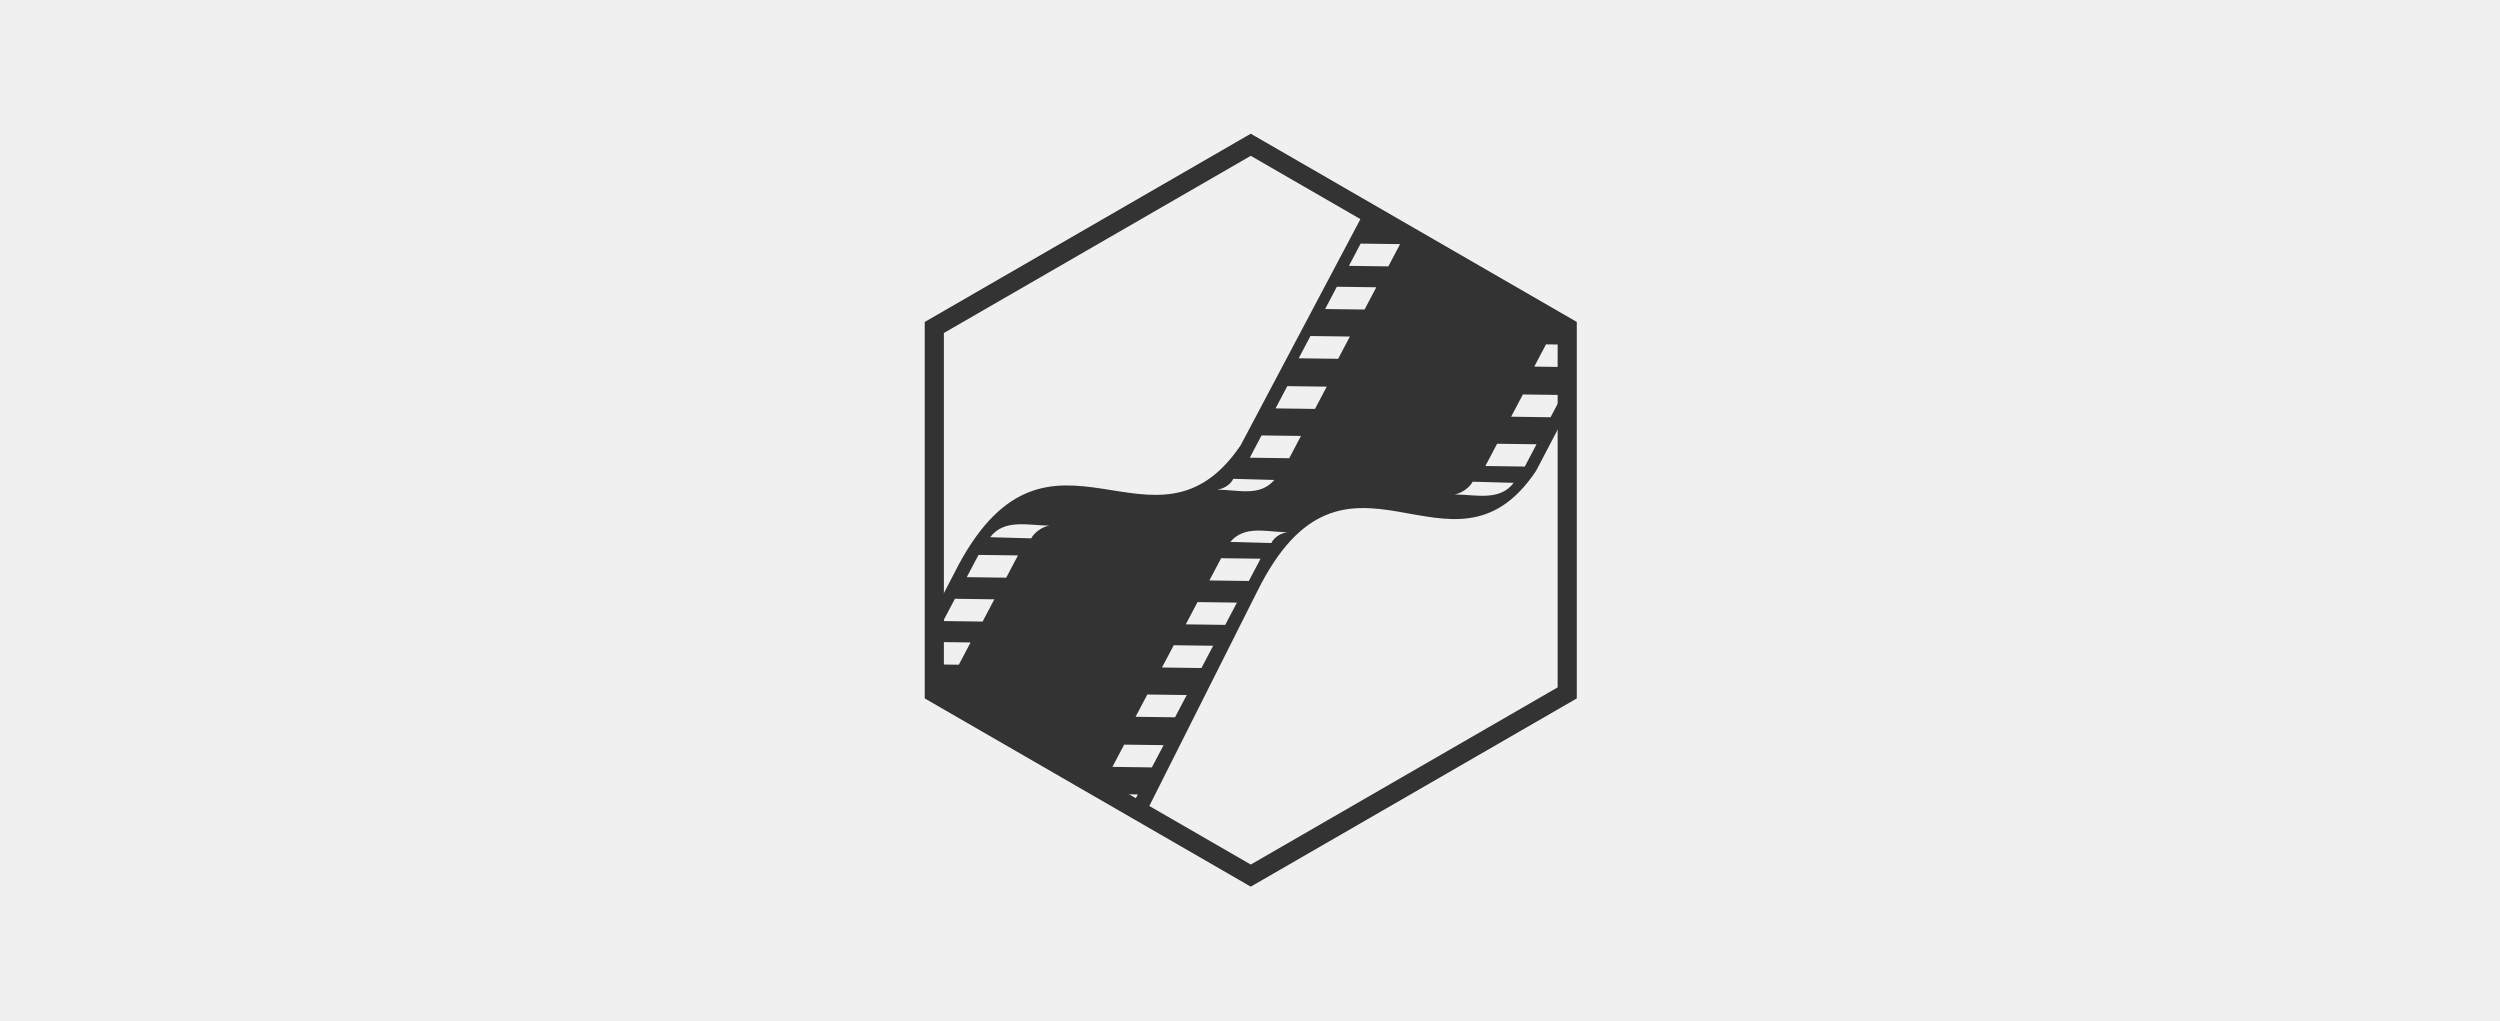
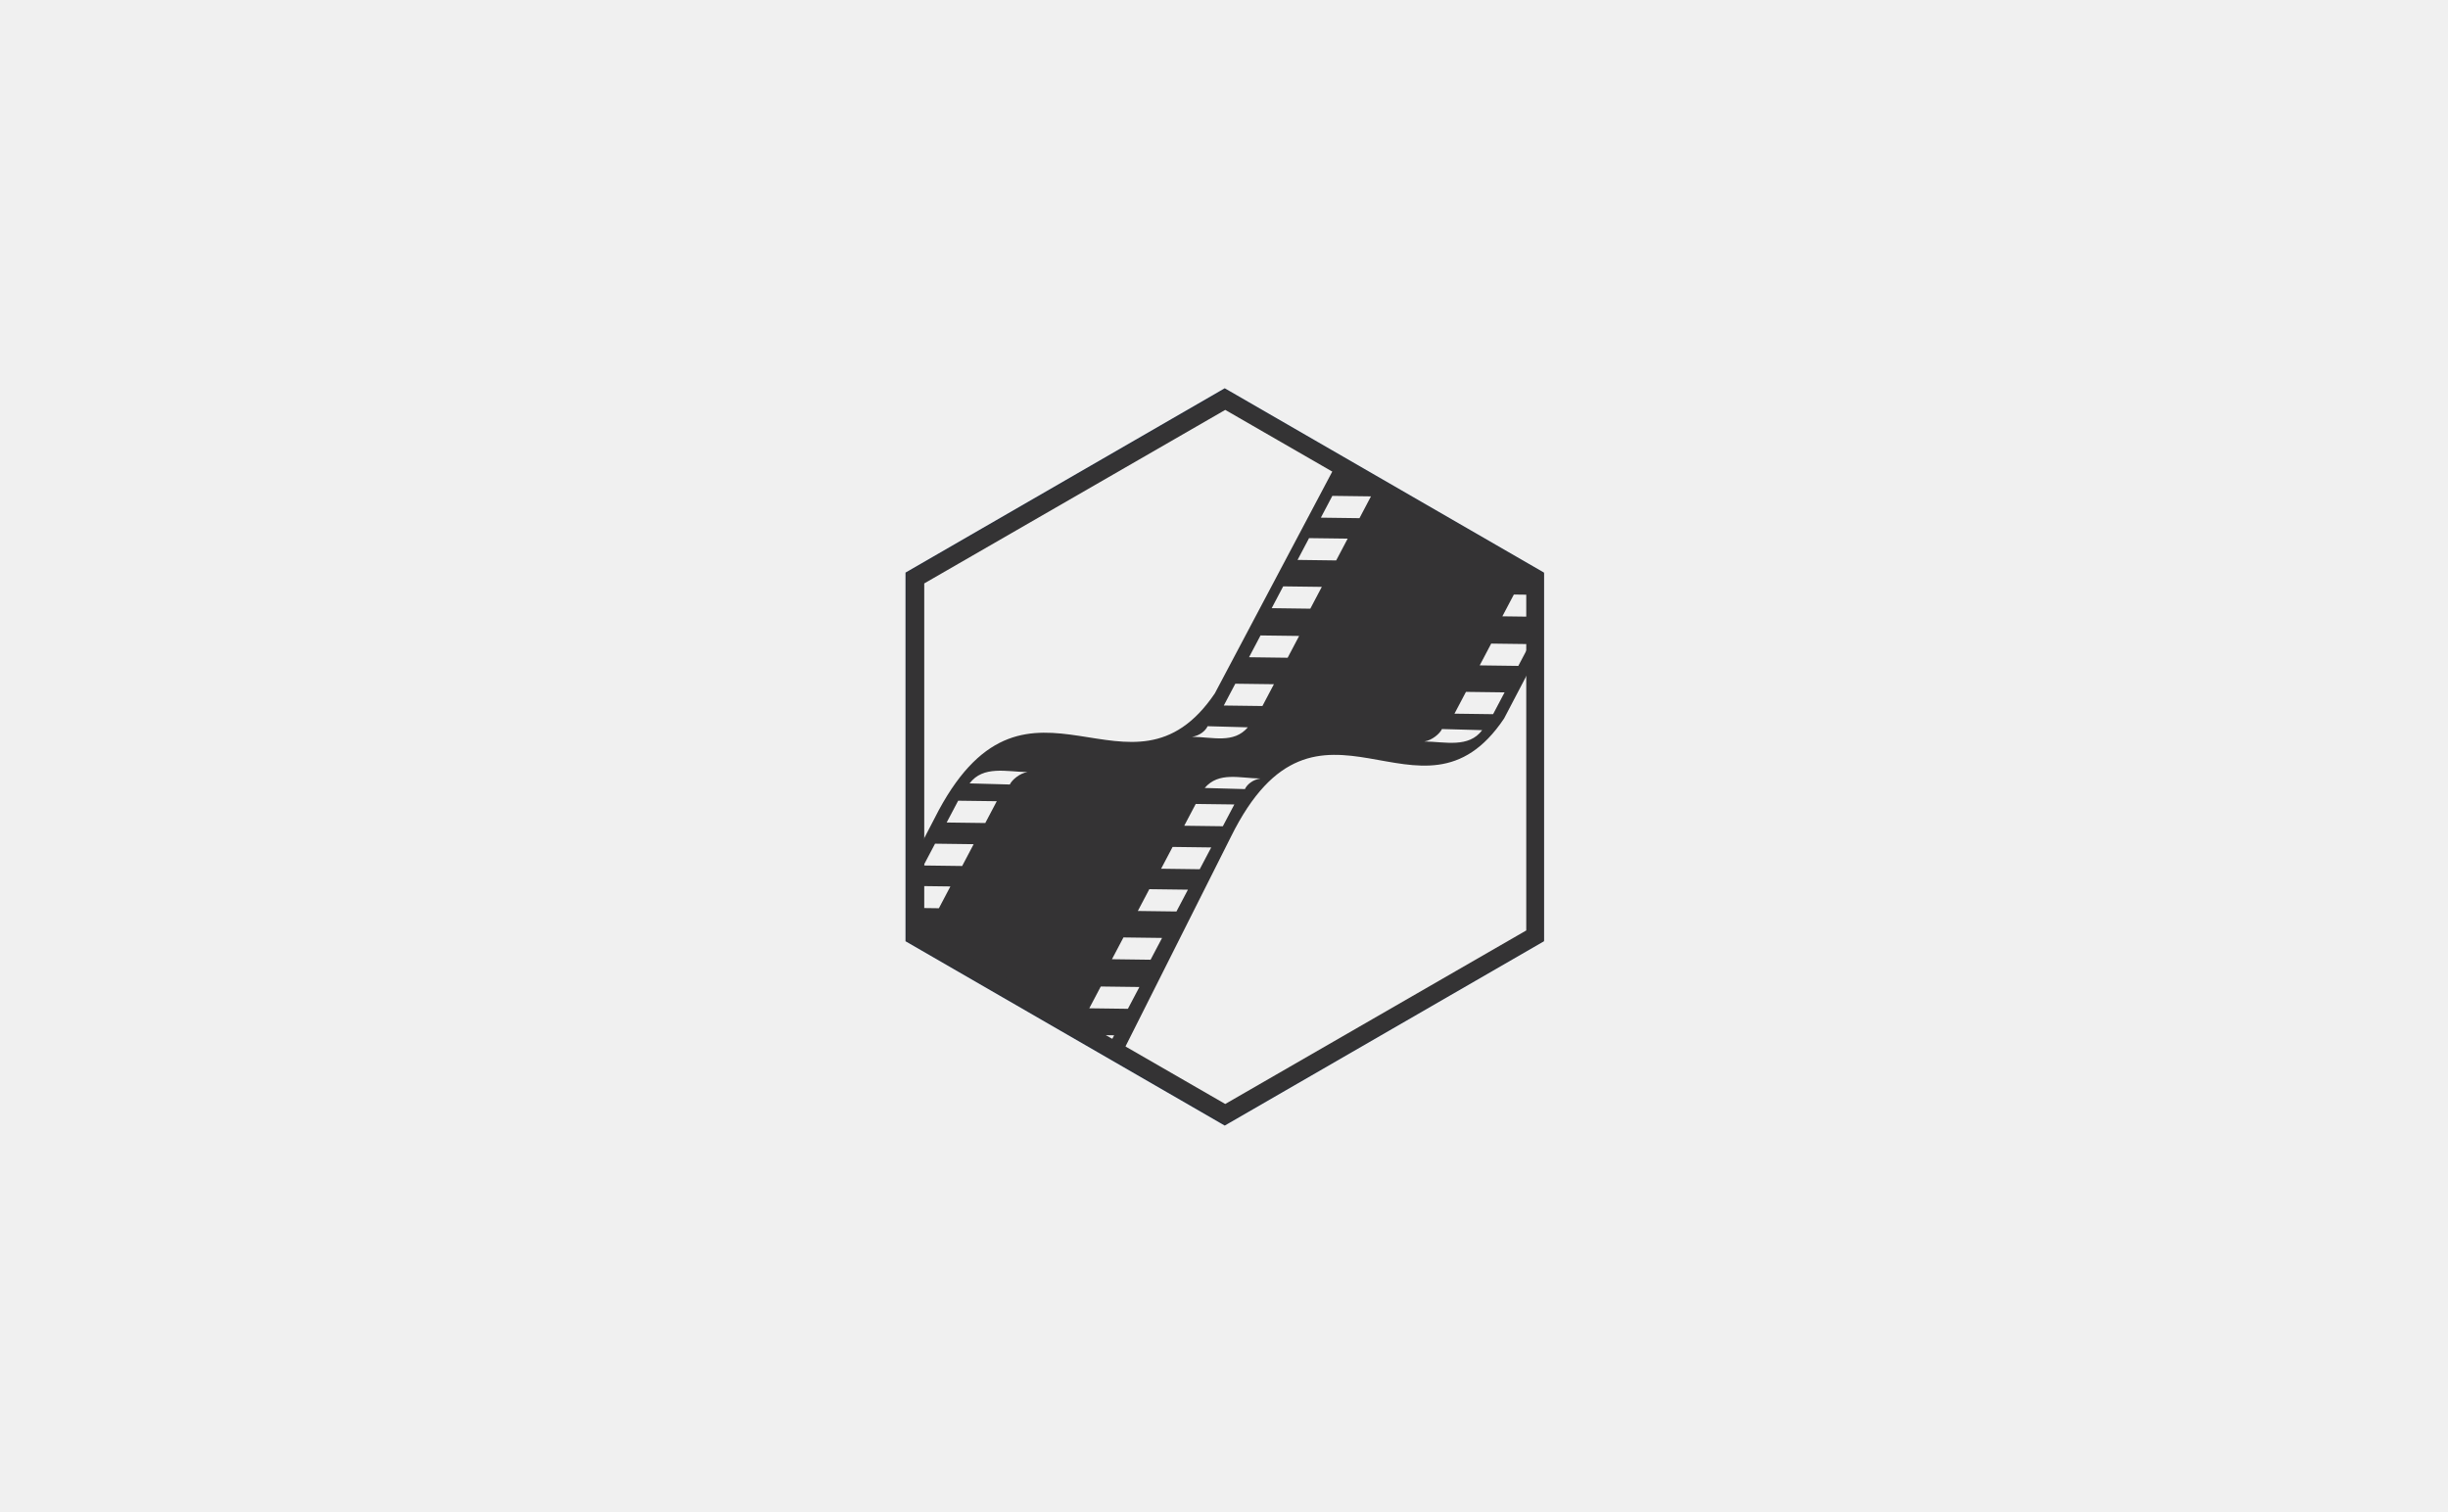
- <svg xmlns="http://www.w3.org/2000/svg" xmlns:xlink="http://www.w3.org/1999/xlink" width="980px" height="400px" viewBox="0 0 980 400" version="1.1">
+ <svg xmlns="http://www.w3.org/2000/svg" xmlns:xlink="http://www.w3.org/1999/xlink" width="980px" height="605px" viewBox="0 0 980 605" version="1.1">
  <defs>
    <polygon id="path-1" points="127.299 0 254.599 73.496 254.599 220.489 127.299 293.985 6.03961325e-14 220.489 -2.13162821e-14 73.496" />
  </defs>
  <g id="Page-1" stroke="none" stroke-width="1" fill="none" fill-rule="evenodd">
    <g id="github-banner" transform="translate(-16, -21)">
-       <g id="Group" transform="translate(379, 74)">
-         <mask id="mask-2" fill="white">
-           <use xlink:href="#path-1" />
-         </mask>
-         <use id="Mask" stroke="#2B303A" xlink:href="#path-1" />
-         <path d="M176.688,20.793 L123.327,121.564 C89.667,171.251 48.868,101.624 12.841,168.266 L-41.298,272.517 L82.766,272.427 L129.747,179.008 C164.583,108.536 205.777,181.39 239.124,131.61 L296.702,21.664 L176.688,20.793 Z M179.628,25.29 L195.086,25.491 L190.486,34.219 L175.028,34.014 L179.628,25.29 Z M170.375,42.493 L185.833,42.694 L181.233,51.423 L165.774,51.218 L170.375,42.493 Z M161.051,59.407 L176.509,59.608 L171.908,68.337 L156.45,68.132 L161.051,59.407 Z M48.336,153.057 C45.22,153.485 42.068,156.24 41.26,158.03 L25.154,157.587 C30.603,150.34 39.965,152.942 48.336,153.057 Z M11.322,181.725 L26.781,181.926 L22.18,190.655 L6.722,190.45 L11.322,181.725 Z M15.979,173.246 L20.58,164.521 L36.038,164.722 L31.437,173.451 L15.979,173.246 Z M2.002,198.639 L17.46,198.84 L12.86,207.568 L-2.598,207.364 L2.002,198.639 Z M-16.672,265.85 L-32.13,265.646 L-27.53,256.921 L-12.071,257.122 L-16.672,265.85 Z M-6.574,246.525 L-22.032,246.32 L-17.431,237.595 L-1.973,237.796 L-6.574,246.525 Z M2.505,226.879 L-12.954,226.674 L-8.353,217.95 L7.105,218.151 L2.505,226.879 Z M78.43,267.146 L62.971,266.941 L67.572,258.216 L83.03,258.417 L78.43,267.146 Z M88.528,247.82 L73.07,247.615 L77.67,238.891 L93.129,239.092 L88.528,247.82 Z M97.606,228.178 L82.148,227.973 L86.749,219.249 L102.207,219.45 L97.606,228.178 Z M107.961,208.864 L92.503,208.659 L97.104,199.934 L112.562,200.135 L107.961,208.864 Z M117.282,191.95 L101.824,191.745 L106.424,183.021 L121.882,183.222 L117.282,191.95 Z M126.539,174.746 L111.081,174.541 L115.681,165.817 L131.139,166.018 L126.539,174.746 Z M135.375,159.869 L119.269,159.426 C124.946,152.804 133.246,155.525 141.617,155.637 C138.502,156.068 136.187,158.075 135.375,159.869 Z M114.196,138.931 C117.312,138.503 119.63,136.493 120.438,134.699 L136.544,135.142 C130.868,141.764 122.564,139.043 114.196,138.931 Z M142.38,126.618 L126.922,126.414 L131.523,117.689 L146.981,117.89 L142.38,126.618 Z M152.479,107.293 L137.02,107.088 L141.621,98.363 L157.079,98.564 L152.479,107.293 Z M146.095,87.446 L150.696,78.721 L166.154,78.922 L161.553,87.651 L146.095,87.446 Z M207.184,140.804 C210.299,140.376 213.452,137.621 214.259,135.831 L230.365,136.274 C224.916,143.521 215.551,140.919 207.184,140.804 Z M234.724,129.883 L219.266,129.678 L223.866,120.953 L239.325,121.154 L234.724,129.883 Z M244.822,110.557 L229.364,110.352 L233.965,101.628 L249.423,101.829 L244.822,110.557 Z M253.897,90.915 L238.439,90.711 L243.039,81.986 L258.498,82.187 L253.897,90.915 Z M264.256,71.601 L248.798,71.396 L253.398,62.671 L268.856,62.872 L264.256,71.601 Z M273.576,54.687 L258.118,54.483 L262.718,45.758 L278.177,45.959 L273.576,54.687 Z M267.371,37.279 L271.972,28.554 L287.43,28.755 L282.829,37.483 L267.371,37.279 Z" id="Shape" fill="#343334" fill-rule="nonzero" mask="url(#mask-2)" />
+       <g id="Group-2" transform="translate(379, 177)">
+         <g id="Group">
+           <mask id="mask-2" fill="white">
+             <use xlink:href="#path-1" />
+           </mask>
+           <use id="Mask" stroke="#2B303A" xlink:href="#path-1" />
+           <path d="M176.688,20.793 L123.327,121.564 C89.667,171.251 48.868,101.624 12.841,168.266 L-41.298,272.517 L82.766,272.427 L129.747,179.008 C164.583,108.536 205.777,181.39 239.124,131.61 L296.702,21.664 L176.688,20.793 Z M179.628,25.29 L195.086,25.491 L190.486,34.219 L175.028,34.014 L179.628,25.29 Z M170.375,42.493 L185.833,42.694 L181.233,51.423 L165.774,51.218 L170.375,42.493 Z M161.051,59.407 L176.509,59.608 L171.908,68.337 L156.45,68.132 L161.051,59.407 Z M48.336,153.057 C45.22,153.485 42.068,156.24 41.26,158.03 L25.154,157.587 C30.603,150.34 39.965,152.942 48.336,153.057 Z M11.322,181.725 L26.781,181.926 L22.18,190.655 L6.722,190.45 L11.322,181.725 Z M15.979,173.246 L20.58,164.521 L36.038,164.722 L31.437,173.451 L15.979,173.246 Z M2.002,198.639 L17.46,198.84 L12.86,207.568 L-2.598,207.364 L2.002,198.639 Z M-16.672,265.85 L-32.13,265.646 L-27.53,256.921 L-12.071,257.122 L-16.672,265.85 Z M-6.574,246.525 L-22.032,246.32 L-17.431,237.595 L-1.973,237.796 L-6.574,246.525 Z M2.505,226.879 L-12.954,226.674 L-8.353,217.95 L7.105,218.151 L2.505,226.879 Z M78.43,267.146 L62.971,266.941 L67.572,258.216 L83.03,258.417 L78.43,267.146 Z M88.528,247.82 L73.07,247.615 L77.67,238.891 L93.129,239.092 L88.528,247.82 Z M97.606,228.178 L82.148,227.973 L86.749,219.249 L102.207,219.45 L97.606,228.178 Z M107.961,208.864 L92.503,208.659 L97.104,199.934 L112.562,200.135 L107.961,208.864 Z M117.282,191.95 L101.824,191.745 L106.424,183.021 L121.882,183.222 L117.282,191.95 Z M126.539,174.746 L111.081,174.541 L115.681,165.817 L131.139,166.018 L126.539,174.746 Z M135.375,159.869 L119.269,159.426 C124.946,152.804 133.246,155.525 141.617,155.637 C138.502,156.068 136.187,158.075 135.375,159.869 Z M114.196,138.931 C117.312,138.503 119.63,136.493 120.438,134.699 L136.544,135.142 C130.868,141.764 122.564,139.043 114.196,138.931 Z M142.38,126.618 L126.922,126.414 L131.523,117.689 L146.981,117.89 L142.38,126.618 Z M152.479,107.293 L137.02,107.088 L141.621,98.363 L157.079,98.564 L152.479,107.293 Z M146.095,87.446 L150.696,78.721 L166.154,78.922 L161.553,87.651 L146.095,87.446 Z M207.184,140.804 C210.299,140.376 213.452,137.621 214.259,135.831 L230.365,136.274 C224.916,143.521 215.551,140.919 207.184,140.804 Z M234.724,129.883 L219.266,129.678 L223.866,120.953 L239.325,121.154 L234.724,129.883 Z M244.822,110.557 L229.364,110.352 L233.965,101.628 L249.423,101.829 L244.822,110.557 Z M253.897,90.915 L238.439,90.711 L243.039,81.986 L258.498,82.187 L253.897,90.915 Z M264.256,71.601 L248.798,71.396 L253.398,62.671 L268.856,62.872 L264.256,71.601 Z M273.576,54.687 L258.118,54.483 L262.718,45.758 L278.177,45.959 L273.576,54.687 Z M267.371,37.279 L271.972,28.554 L287.43,28.755 L282.829,37.483 L267.371,37.279 Z" id="Shape" fill="#343334" fill-rule="nonzero" mask="url(#mask-2)" />
+         </g>
+         <path d="M127.5,4.04 L3.5,75.522 L3.5,218.478 L127.5,289.96 L251.5,218.478 L251.5,75.522 L127.5,4.04 Z" id="Polygon" stroke="#343334" stroke-width="7" />
      </g>
-       <path d="M506.299,78.041 L382.5,149.517 L382.5,292.468 L506.299,363.944 L630.099,292.468 L630.099,149.517 L506.299,78.041 Z" id="Polygon" stroke="#343334" stroke-width="7" />
    </g>
  </g>
</svg>
